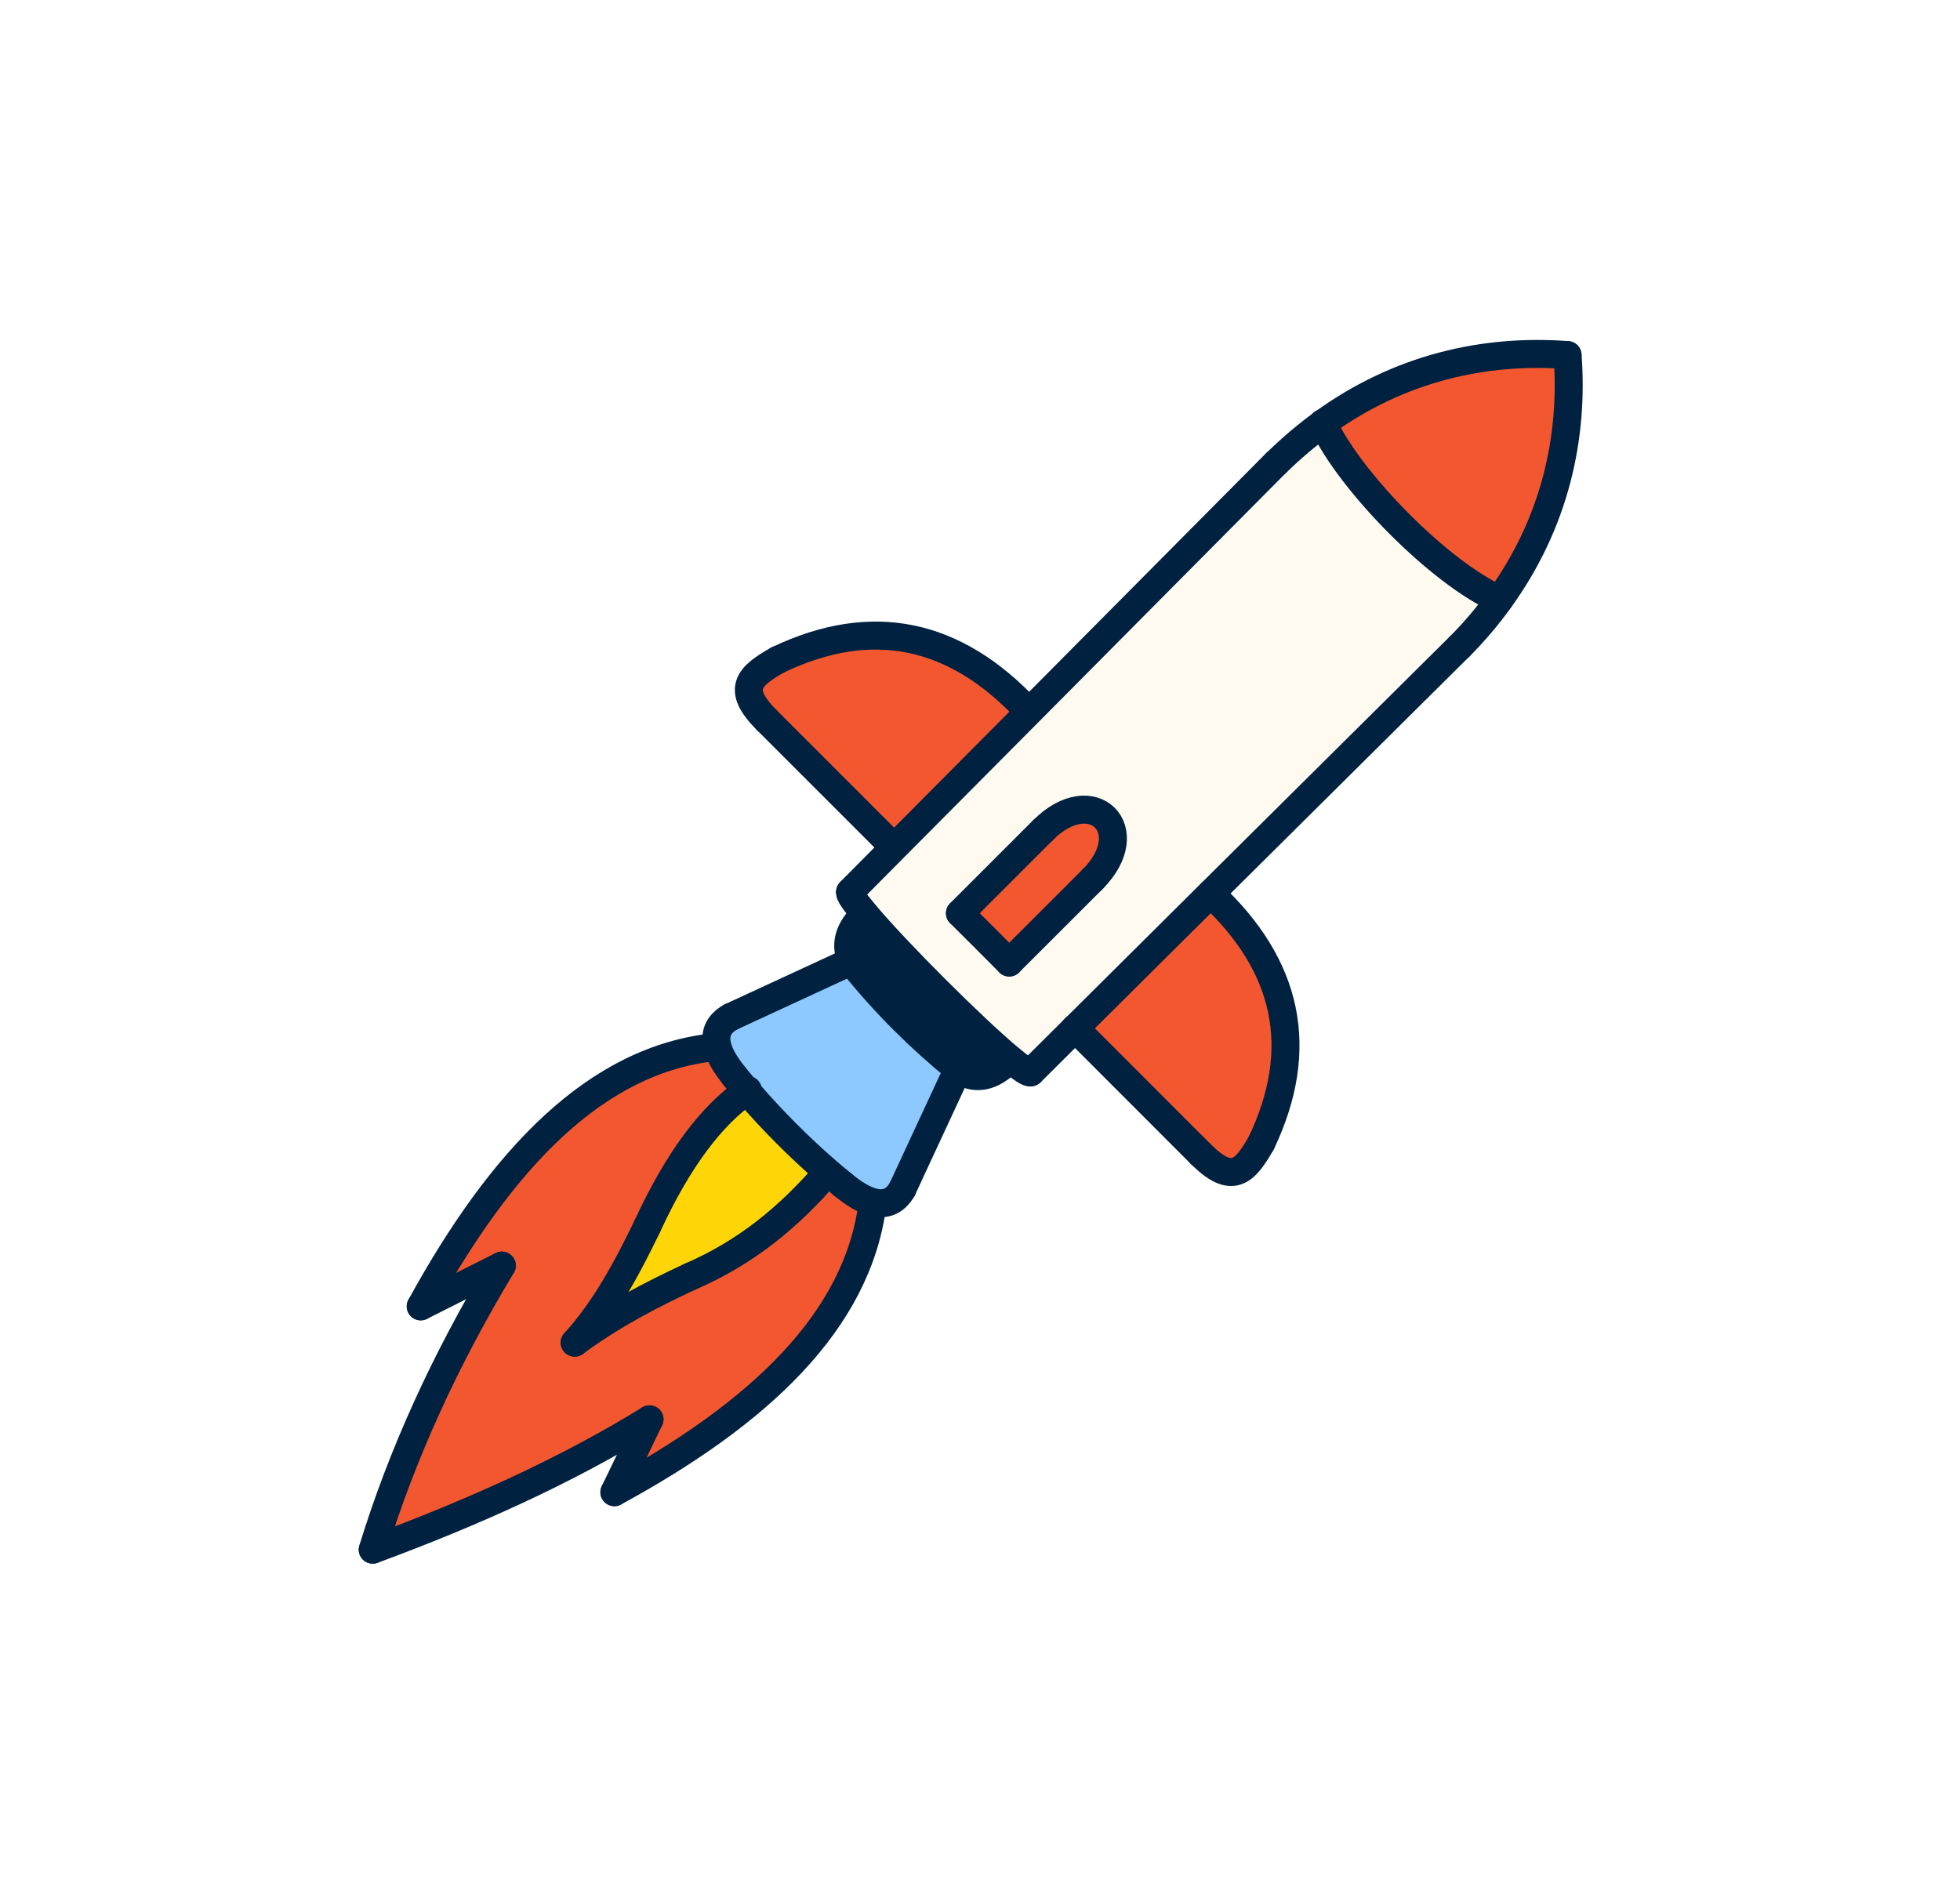
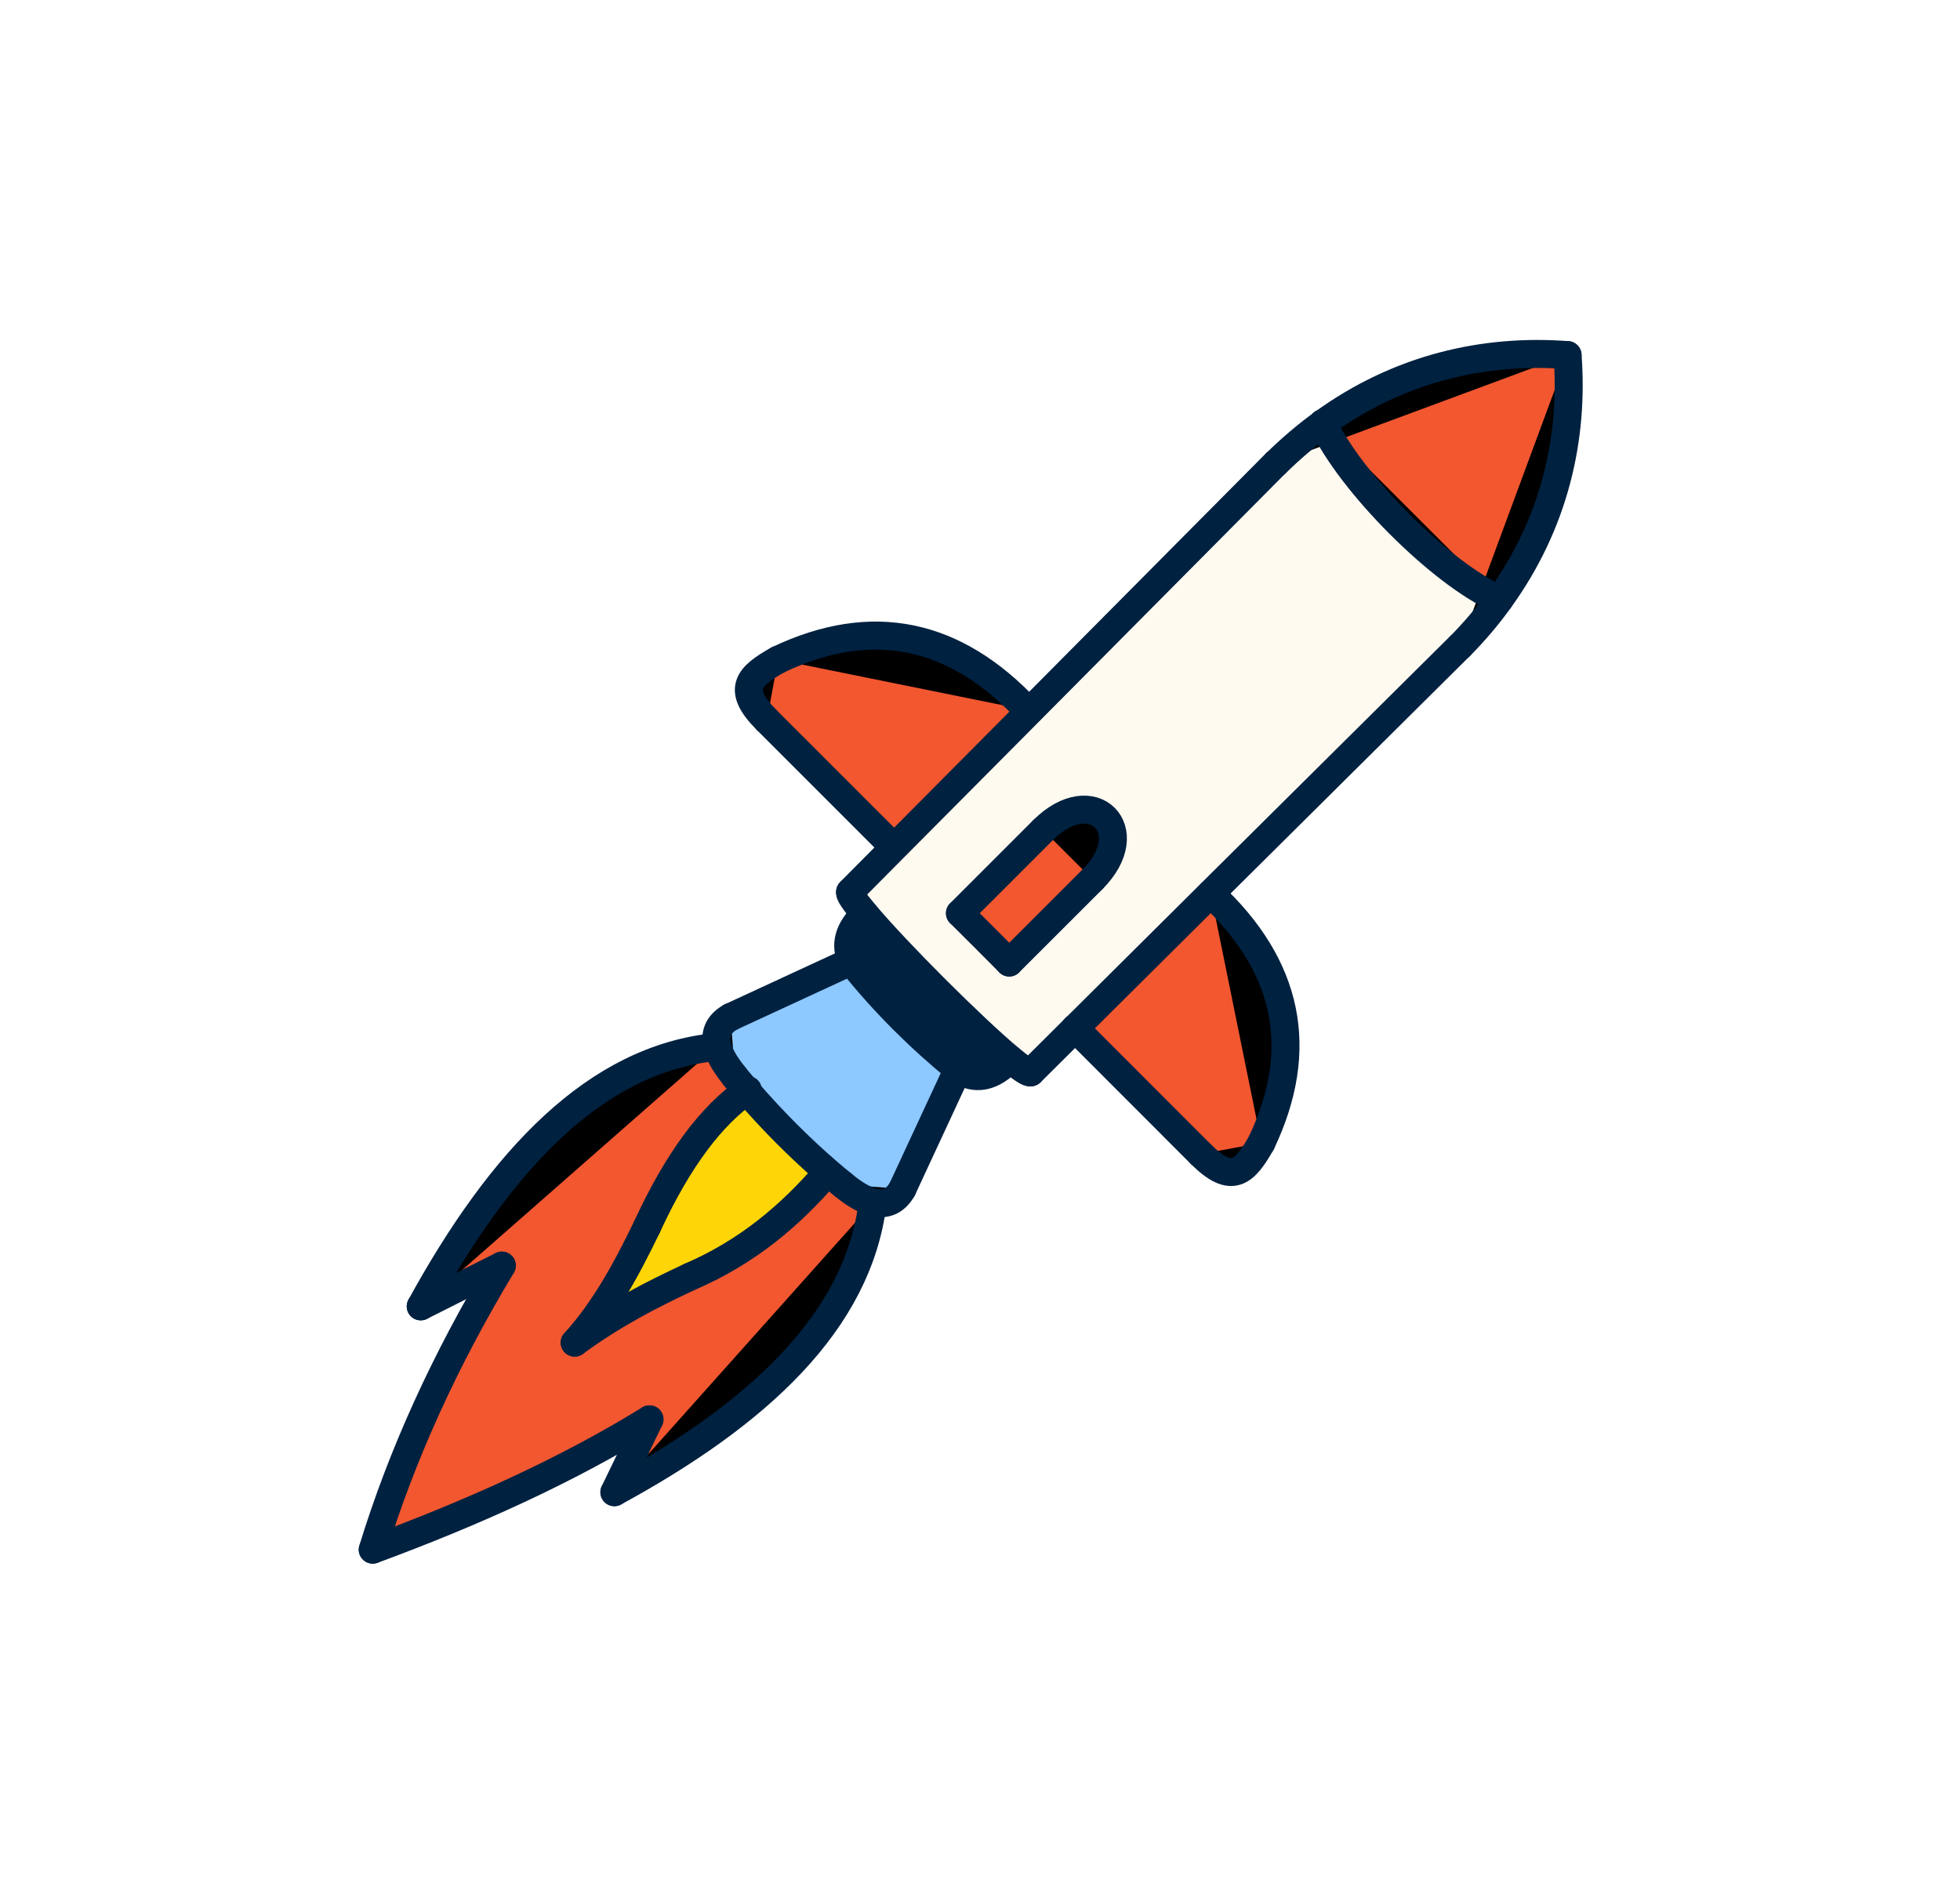
- <svg xmlns="http://www.w3.org/2000/svg" viewBox="0 0 35 34" fill="none">
+ <svg xmlns="http://www.w3.org/2000/svg" viewBox="0 0 35 34">
  <path d="M27.992 6.342C28.104 7.822 27.763 9.344 26.777 10.708C25.729 10.251 24.105 8.608 23.626 7.562C24.99 6.574 26.513 6.232 27.995 6.342H27.992Z" fill="#F25730" />
  <path d="M19.197 18.365L18.407 19.151C18.381 19.177 18.241 19.085 18.035 18.913C17.374 18.361 16.016 17.006 15.445 16.325C15.258 16.104 15.155 15.956 15.183 15.928L15.969 15.135L18.375 12.711L22.79 8.267C23.061 8.003 23.34 7.767 23.626 7.559C24.105 8.604 25.729 10.247 26.777 10.705C26.571 10.993 26.334 11.272 26.068 11.542L21.622 15.956L19.197 18.363V18.365ZM19.509 15.704C20.389 14.824 19.509 13.943 18.628 14.824L17.142 16.31C17.348 16.516 17.812 16.98 18.022 17.191L19.509 15.704Z" fill="#FFFAF0" />
  <path d="M21.62 15.959C23.003 17.248 23.325 18.73 22.524 20.411C22.23 20.927 22.006 21.176 21.442 20.611L19.195 18.364L21.62 15.957V15.959Z" fill="#F25730" />
  <path d="M18.628 14.825C19.511 13.944 20.391 14.825 19.509 15.705L18.022 17.191C17.814 16.981 17.35 16.517 17.142 16.311L18.628 14.825Z" fill="#F25730" />
  <path d="M18.375 12.714L15.969 15.138L15.945 15.115L13.697 12.866C13.132 12.303 13.381 12.078 13.896 11.786C15.578 10.985 17.058 11.307 18.349 12.688L18.375 12.714Z" fill="#F25730" />
  <path d="M18.033 18.914C17.719 19.247 17.41 19.309 17.105 19.097C16.426 18.547 15.812 17.93 15.26 17.252C15.241 17.222 15.224 17.192 15.209 17.162C15.073 16.876 15.151 16.599 15.438 16.326C16.012 17.005 17.367 18.362 18.029 18.914H18.033Z" fill="#002140" />
  <path d="M13.338 19.483C13.267 19.401 13.196 19.317 13.125 19.234C12.973 19.049 12.855 18.864 12.812 18.695C12.756 18.484 12.812 18.297 13.048 18.166L15.185 17.176L15.211 17.161C15.226 17.191 15.243 17.221 15.262 17.251C15.812 17.93 16.429 18.544 17.107 19.096L16.117 21.233C15.984 21.469 15.799 21.525 15.589 21.469C15.419 21.426 15.235 21.308 15.05 21.156C14.96 21.083 14.871 21.008 14.784 20.932C14.277 20.494 13.796 20.011 13.34 19.485L13.338 19.483Z" fill="#8DC8FF" />
  <path d="M15.587 21.469L15.582 21.488C15.318 23.606 13.542 25.251 10.971 26.651L11.598 25.348C10.127 26.256 8.454 27.012 6.656 27.676C7.176 25.983 7.945 24.293 8.961 22.603L7.513 23.331C8.959 20.694 10.649 18.909 12.79 18.699L12.81 18.694C12.852 18.864 12.971 19.049 13.123 19.233C13.194 19.317 13.263 19.401 13.336 19.483C12.717 19.921 12.12 20.681 11.555 21.909C11.184 22.676 10.797 23.389 10.262 23.98C10.954 23.471 11.641 23.118 12.324 22.8C13.347 22.36 14.115 21.705 14.764 20.949L14.779 20.932C14.867 21.009 14.957 21.085 15.045 21.155C15.23 21.308 15.415 21.426 15.585 21.469H15.587Z" fill="#F25730" />
  <path d="M14.781 20.93L14.766 20.947C14.115 21.703 13.347 22.358 12.326 22.799C11.643 23.116 10.956 23.469 10.264 23.977C10.799 23.389 11.186 22.674 11.557 21.907C12.124 20.677 12.719 19.916 13.338 19.48C13.795 20.007 14.274 20.492 14.781 20.928V20.93Z" fill="#FED607" />
  <path d="M27.992 6.342C28.104 7.821 27.763 9.344 26.777 10.708C26.571 10.996 26.334 11.275 26.068 11.545" stroke="#002140" stroke-width="0.5" stroke-linecap="round" stroke-linejoin="round" />
  <path d="M18.407 19.152L19.197 18.366L21.62 15.958L26.066 11.545" stroke="#002140" stroke-width="0.5" stroke-linecap="round" stroke-linejoin="round" />
  <path d="M27.992 6.342C26.513 6.23 24.988 6.571 23.624 7.561C23.338 7.768 23.059 8.004 22.788 8.27" stroke="#002140" stroke-width="0.5" stroke-linecap="round" stroke-linejoin="round" />
  <path d="M15.181 15.928L15.967 15.136L18.375 12.713L22.788 8.268" stroke="#002140" stroke-width="0.5" stroke-linecap="round" stroke-linejoin="round" />
  <path d="M18.407 19.151C18.381 19.177 18.241 19.085 18.035 18.913C17.374 18.361 16.016 17.006 15.445 16.325C15.258 16.104 15.155 15.956 15.183 15.928" stroke="#002140" stroke-width="0.5" stroke-linecap="round" stroke-linejoin="round" />
  <path d="M18.022 17.191C17.814 16.981 17.35 16.517 17.142 16.311" stroke="#002140" stroke-width="0.5" stroke-linecap="round" stroke-linejoin="round" />
  <path d="M15.262 17.252C15.812 17.931 16.429 18.545 17.107 19.097" stroke="#002140" stroke-width="0.5" stroke-linecap="round" stroke-linejoin="round" />
  <path d="M17.107 19.097C17.41 19.309 17.722 19.247 18.035 18.914" stroke="#002140" stroke-width="0.5" stroke-linecap="round" stroke-linejoin="round" />
  <path d="M15.262 17.252C15.243 17.222 15.226 17.192 15.211 17.162C15.076 16.876 15.153 16.599 15.441 16.326" stroke="#002140" stroke-width="0.5" stroke-linecap="round" stroke-linejoin="round" />
  <path d="M26.775 10.707C25.727 10.25 24.103 8.607 23.624 7.561C23.624 7.559 23.624 7.557 23.622 7.555" stroke="#002140" stroke-width="0.5" stroke-linecap="round" stroke-linejoin="round" />
  <path d="M17.107 19.096L16.115 21.233" stroke="#002140" stroke-width="0.5" stroke-linecap="round" stroke-linejoin="round" />
  <path d="M16.115 21.234C15.982 21.47 15.797 21.526 15.587 21.47C15.417 21.427 15.232 21.309 15.048 21.156" stroke="#002140" stroke-width="0.5" stroke-linecap="round" stroke-linejoin="round" />
  <path d="M15.185 17.176L13.048 18.164" stroke="#002140" stroke-width="0.5" stroke-linecap="round" stroke-linejoin="round" />
  <path d="M13.048 18.164C12.812 18.297 12.756 18.482 12.812 18.692C12.855 18.862 12.973 19.047 13.125 19.231" stroke="#002140" stroke-width="0.5" stroke-linecap="round" stroke-linejoin="round" />
  <path d="M15.048 21.156C14.957 21.083 14.869 21.008 14.781 20.933C14.274 20.495 13.793 20.012 13.338 19.485C13.267 19.404 13.196 19.32 13.125 19.236" stroke="#002140" stroke-width="0.5" stroke-linecap="round" stroke-linejoin="round" />
  <path d="M18.022 17.191L19.509 15.705" stroke="#002140" stroke-width="0.5" stroke-linecap="round" stroke-linejoin="round" />
  <path d="M17.142 16.31L18.628 14.824" stroke="#002140" stroke-width="0.5" stroke-linecap="round" stroke-linejoin="round" />
  <path d="M19.509 15.705C20.389 14.825 19.509 13.944 18.628 14.825" stroke="#002140" stroke-width="0.5" stroke-linecap="round" stroke-linejoin="round" />
  <path d="M19.195 18.363L19.197 18.365L21.442 20.612" stroke="#002140" stroke-width="0.5" stroke-linecap="round" stroke-linejoin="round" />
  <path d="M22.524 20.413C23.325 18.729 23.003 17.25 21.62 15.961" stroke="#002140" stroke-width="0.5" stroke-linecap="round" stroke-linejoin="round" />
  <path d="M21.442 20.612C22.006 21.174 22.23 20.927 22.524 20.412" stroke="#002140" stroke-width="0.5" stroke-linecap="round" stroke-linejoin="round" />
  <path d="M15.943 15.112L13.694 12.863" stroke="#002140" stroke-width="0.5" stroke-linecap="round" stroke-linejoin="round" />
  <path d="M13.896 11.783C15.578 10.982 17.058 11.304 18.349 12.685" stroke="#002140" stroke-width="0.5" stroke-linecap="round" stroke-linejoin="round" />
  <path d="M13.694 12.863C13.13 12.301 13.379 12.075 13.894 11.783" stroke="#002140" stroke-width="0.5" stroke-linecap="round" stroke-linejoin="round" />
  <path d="M15.582 21.488C15.318 23.606 13.542 25.251 10.971 26.651" stroke="#002140" stroke-width="0.5" stroke-linecap="round" stroke-linejoin="round" />
  <path d="M7.513 23.332C8.959 20.694 10.649 18.91 12.79 18.699" stroke="#002140" stroke-width="0.5" stroke-linecap="round" stroke-linejoin="round" />
  <path d="M10.971 26.651L11.598 25.35" stroke="#002140" stroke-width="0.5" stroke-linecap="round" stroke-linejoin="round" />
  <path d="M8.961 22.604L7.513 23.332" stroke="#002140" stroke-width="0.5" stroke-linecap="round" stroke-linejoin="round" />
  <path d="M11.598 25.35C10.127 26.258 8.454 27.014 6.656 27.678" stroke="#002140" stroke-width="0.5" stroke-linecap="round" stroke-linejoin="round" />
  <path d="M8.961 22.604C7.943 24.294 7.174 25.986 6.656 27.676" stroke="#002140" stroke-width="0.5" stroke-linecap="round" stroke-linejoin="round" />
  <path d="M14.766 20.949C14.116 21.705 13.347 22.36 12.326 22.8" stroke="#002140" stroke-width="0.5" stroke-linecap="round" stroke-linejoin="round" />
  <path d="M11.555 21.91C12.122 20.679 12.717 19.919 13.336 19.483C13.342 19.479 13.351 19.474 13.355 19.468" stroke="#002140" stroke-width="0.5" stroke-linecap="round" stroke-linejoin="round" />
  <path d="M12.324 22.801C11.641 23.119 10.954 23.471 10.262 23.98" stroke="#002140" stroke-width="0.5" stroke-linecap="round" stroke-linejoin="round" />
  <path d="M11.555 21.91C11.184 22.677 10.797 23.39 10.262 23.98" stroke="#002140" stroke-width="0.5" stroke-linecap="round" stroke-linejoin="round" />
</svg>
